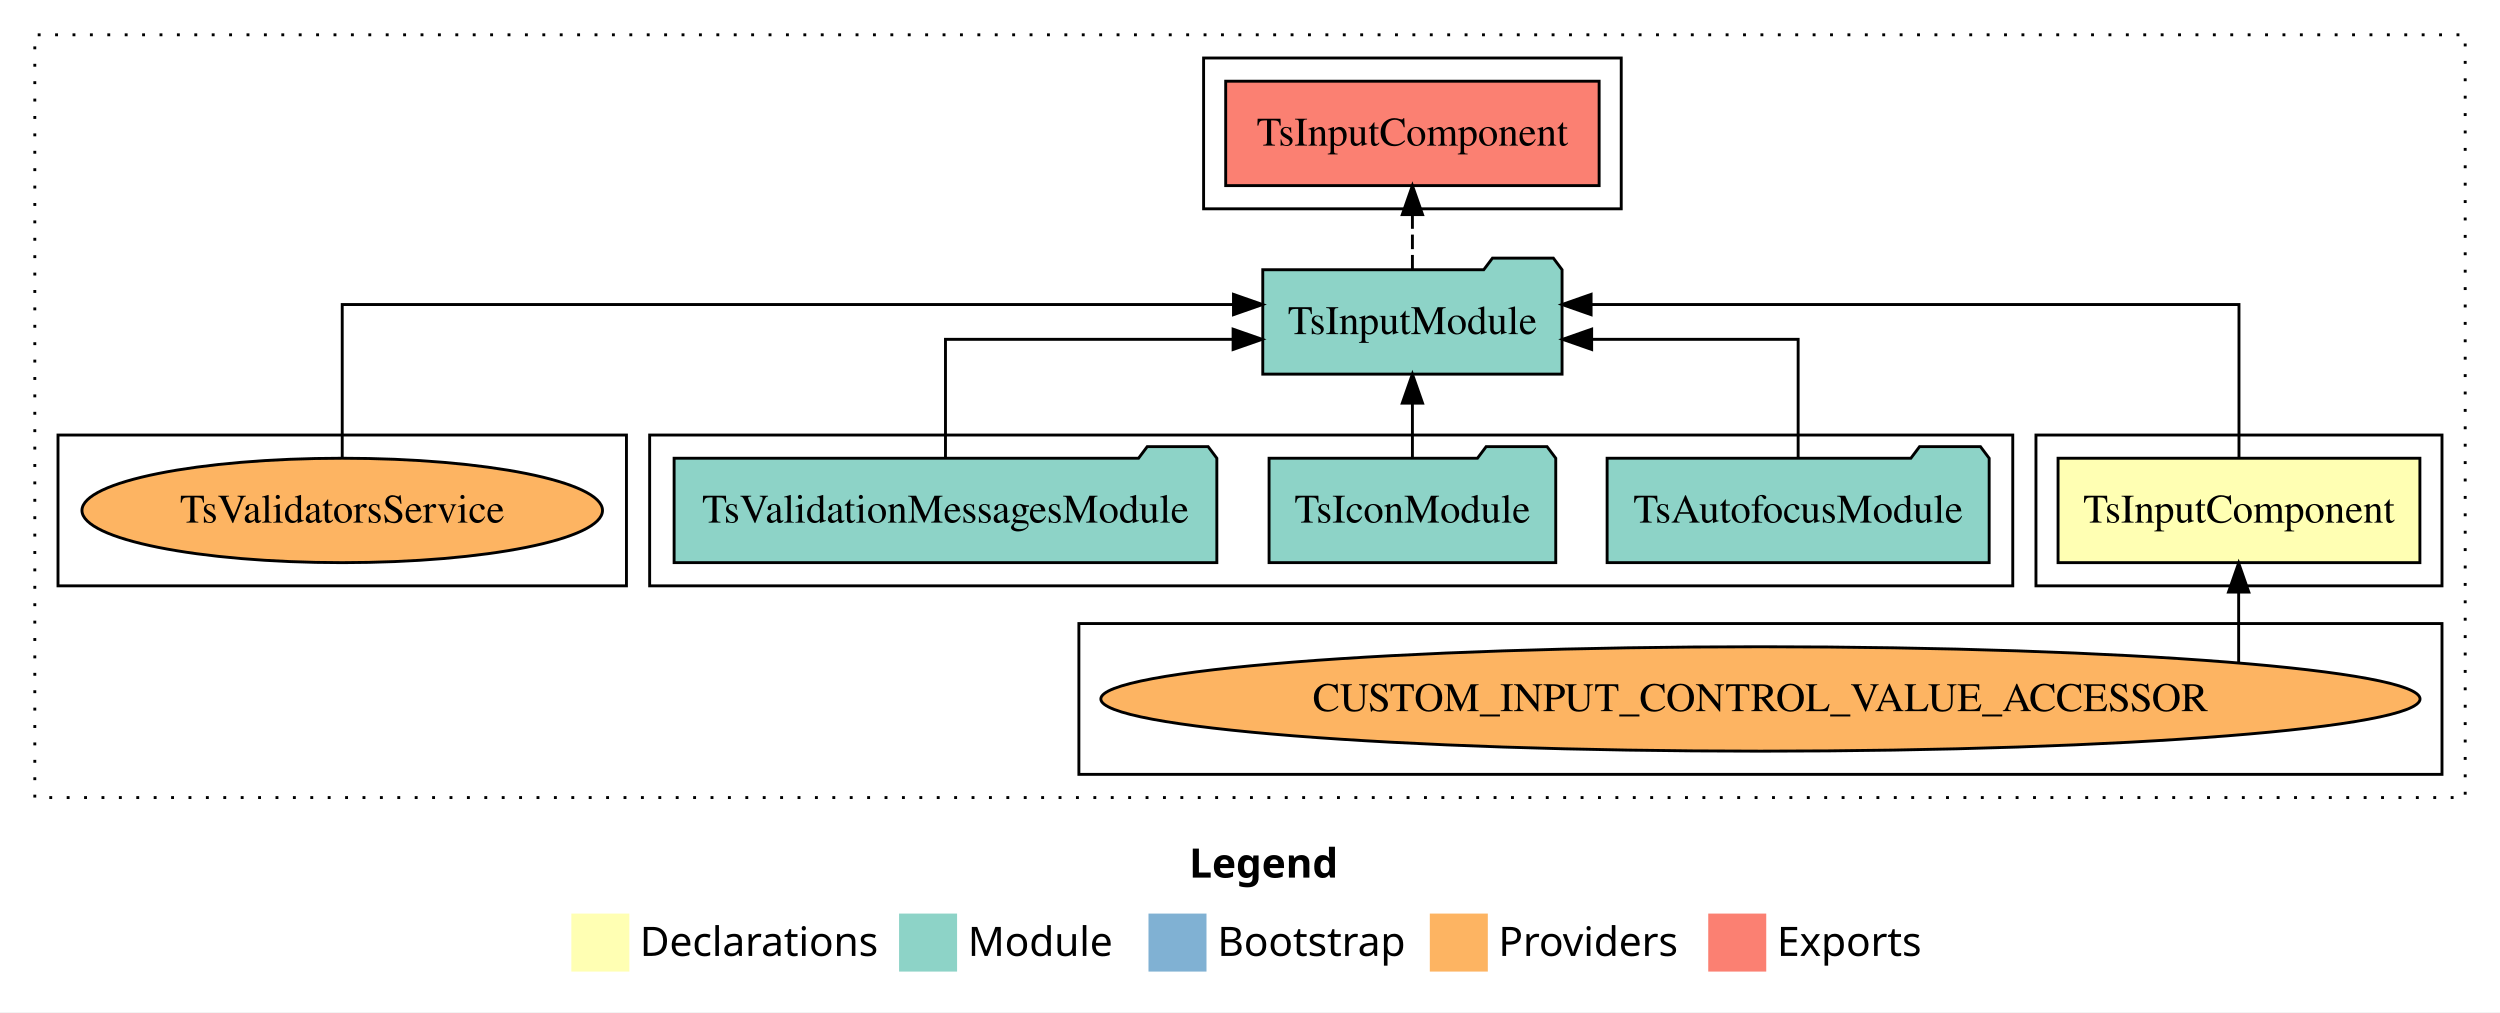
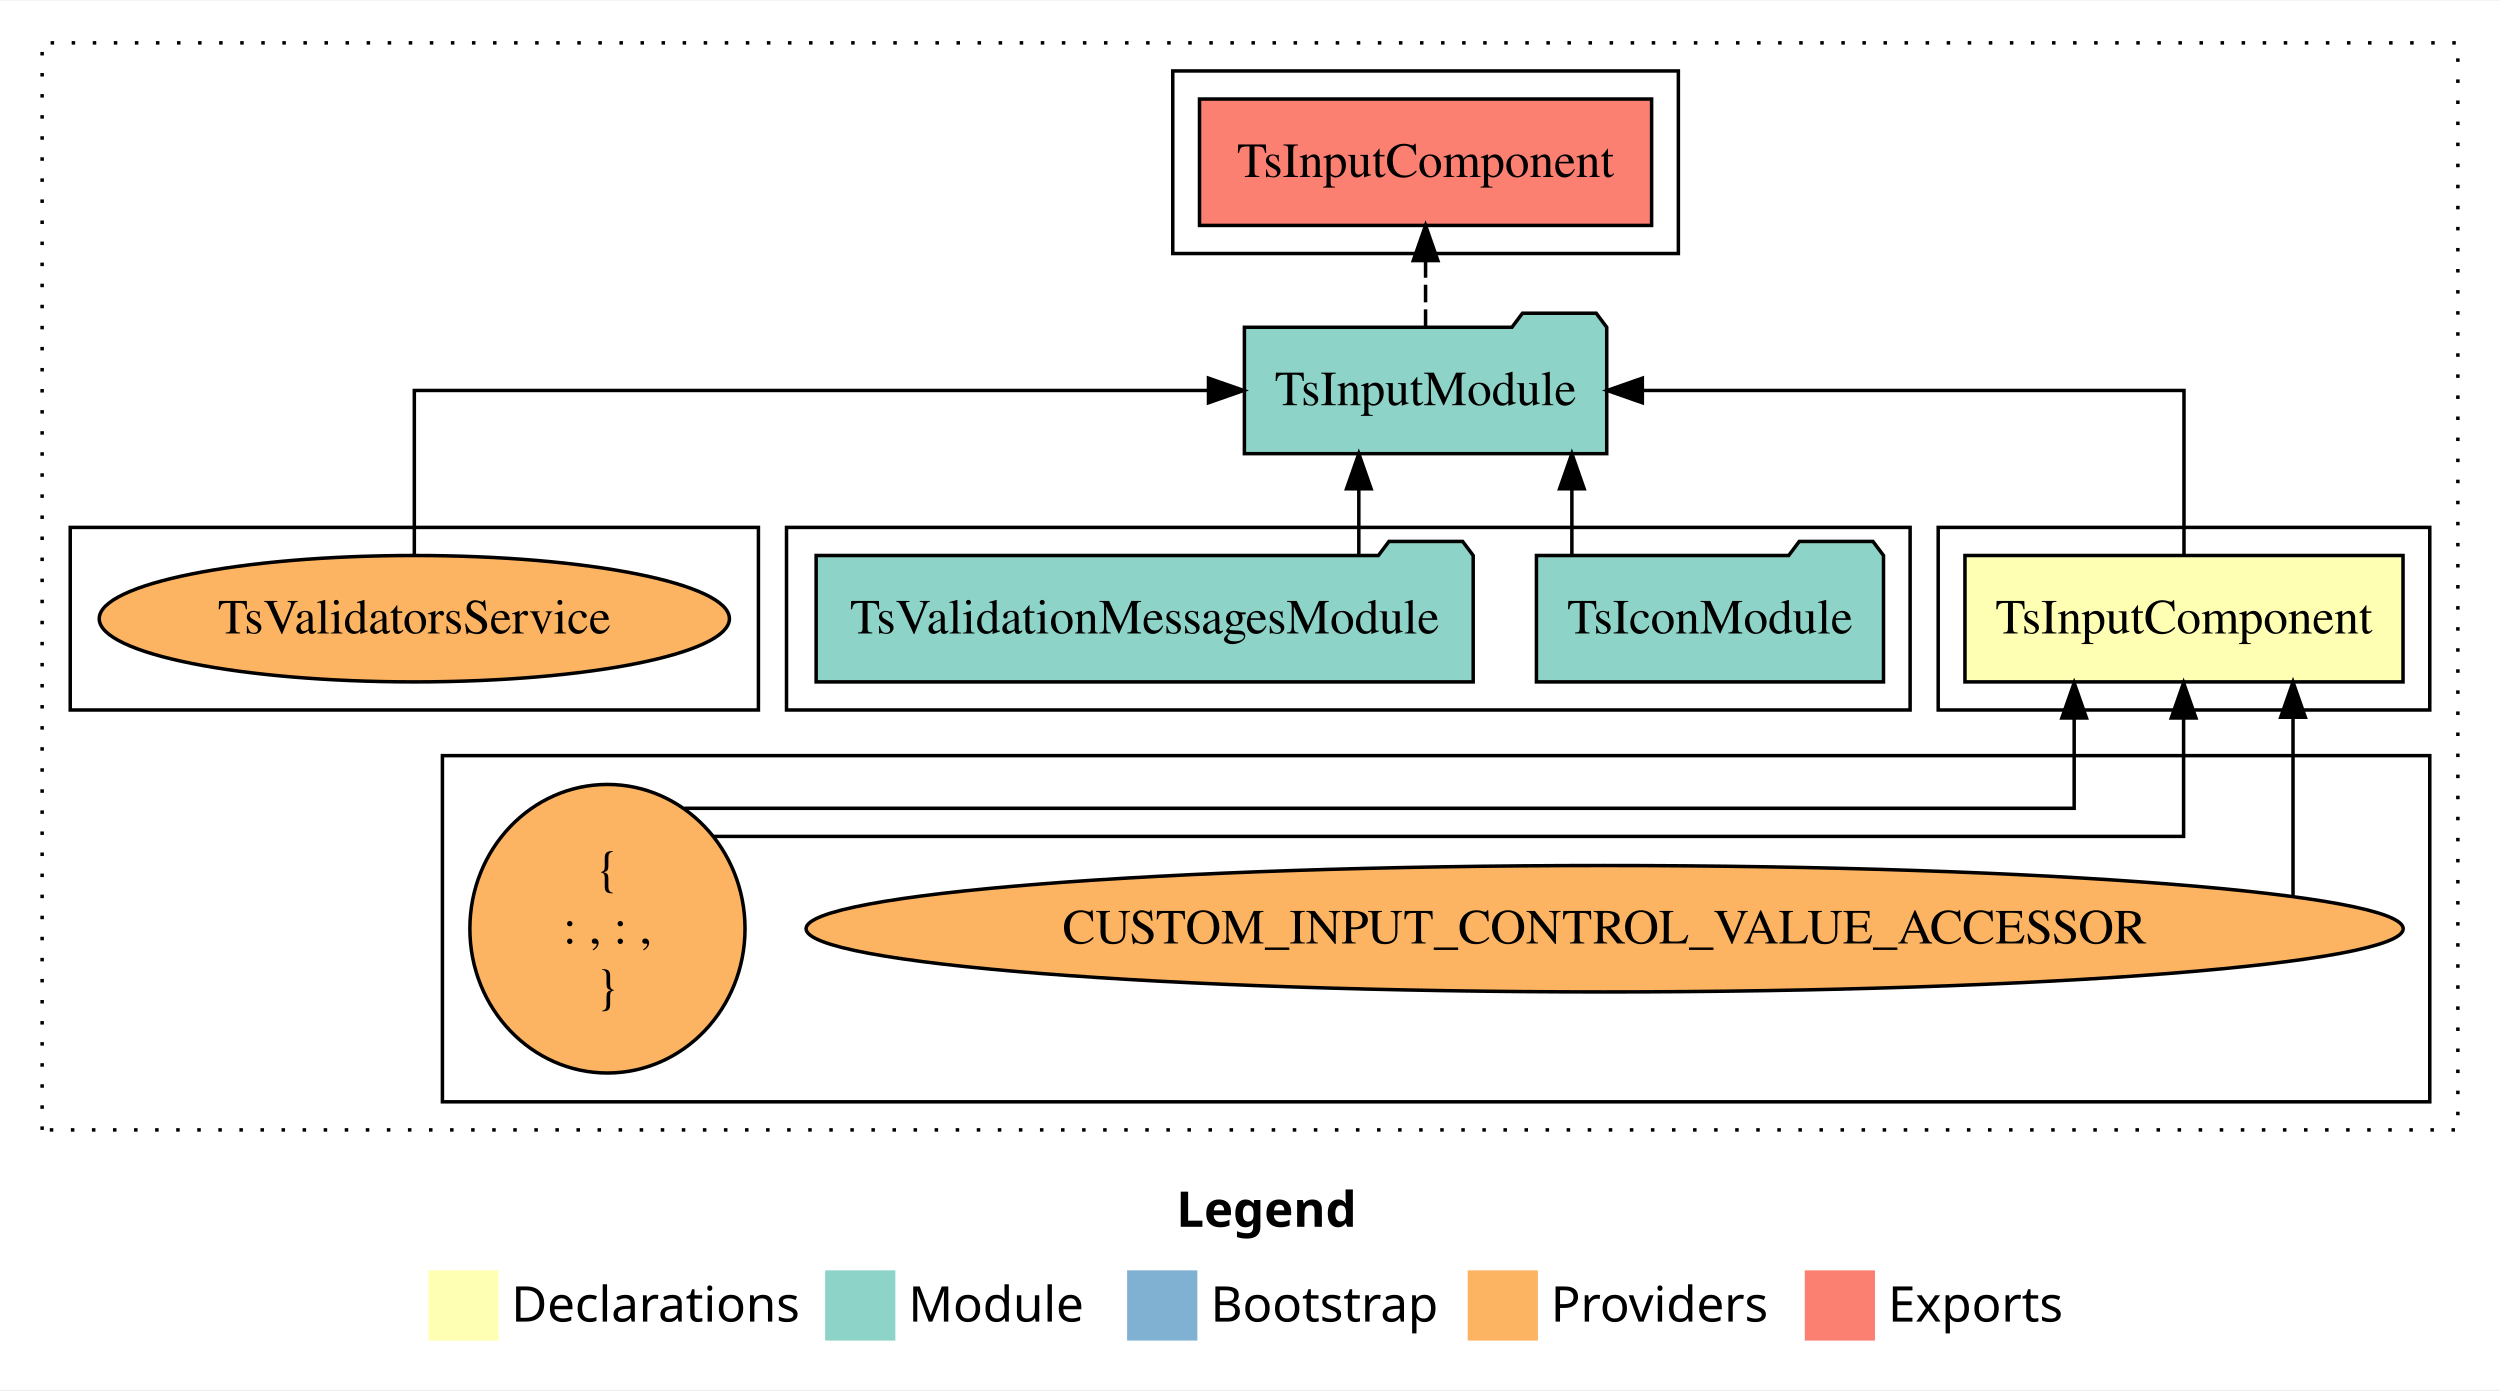
- <svg xmlns="http://www.w3.org/2000/svg" width="862pt" height="349pt" viewBox="0.00 0.00 862.00 349.00">
-   <g id="graph0" class="graph" transform="scale(1 1) rotate(0) translate(4 345)">
-     <polygon fill="#ffffff" stroke="transparent" points="-4,4 -4,-345 858,-345 858,4 -4,4" />
-     <text text-anchor="start" x="406.009" y="-42.4" font-family="sans-serif" font-weight="bold" font-size="14.00" fill="#000000">Legend</text>
-     <polygon fill="#ffffb3" stroke="transparent" points="193,-10 193,-30 213,-30 213,-10 193,-10" />
-     <text text-anchor="start" x="216.629" y="-15.4" font-family="sans-serif" font-size="14.00" fill="#000000">  Declarations</text>
-     <polygon fill="#8dd3c7" stroke="transparent" points="306,-10 306,-30 326,-30 326,-10 306,-10" />
-     <text text-anchor="start" x="329.725" y="-15.4" font-family="sans-serif" font-size="14.00" fill="#000000">  Module</text>
-     <polygon fill="#80b1d3" stroke="transparent" points="392,-10 392,-30 412,-30 412,-10 392,-10" />
-     <text text-anchor="start" x="415.781" y="-15.4" font-family="sans-serif" font-size="14.00" fill="#000000">  Bootstrap</text>
-     <polygon fill="#fdb462" stroke="transparent" points="489,-10 489,-30 509,-30 509,-10 489,-10" />
-     <text text-anchor="start" x="512.673" y="-15.4" font-family="sans-serif" font-size="14.00" fill="#000000">  Providers</text>
-     <polygon fill="#fb8072" stroke="transparent" points="585,-10 585,-30 605,-30 605,-10 585,-10" />
-     <text text-anchor="start" x="608.726" y="-15.4" font-family="sans-serif" font-size="14.00" fill="#000000">  Exports</text>
+ <svg xmlns="http://www.w3.org/2000/svg" width="712pt" height="396pt" viewBox="0.00 0.00 712.00 395.59">
+   <g id="graph0" class="graph" transform="scale(1 1) rotate(0) translate(4 391.5901)">
+     <polygon fill="#ffffff" stroke="transparent" points="-4,4 -4,-391.59 708,-391.59 708,4 -4,4" />
+     <text text-anchor="start" x="331.009" y="-42.4" font-family="sans-serif" font-weight="bold" font-size="14.00" fill="#000000">Legend</text>
+     <polygon fill="#ffffb3" stroke="transparent" points="118,-10 118,-30 138,-30 138,-10 118,-10" />
+     <text text-anchor="start" x="141.629" y="-15.4" font-family="sans-serif" font-size="14.00" fill="#000000">  Declarations</text>
+     <polygon fill="#8dd3c7" stroke="transparent" points="231,-10 231,-30 251,-30 251,-10 231,-10" />
+     <text text-anchor="start" x="254.725" y="-15.4" font-family="sans-serif" font-size="14.00" fill="#000000">  Module</text>
+     <polygon fill="#80b1d3" stroke="transparent" points="317,-10 317,-30 337,-30 337,-10 317,-10" />
+     <text text-anchor="start" x="340.781" y="-15.4" font-family="sans-serif" font-size="14.00" fill="#000000">  Bootstrap</text>
+     <polygon fill="#fdb462" stroke="transparent" points="414,-10 414,-30 434,-30 434,-10 414,-10" />
+     <text text-anchor="start" x="437.673" y="-15.4" font-family="sans-serif" font-size="14.00" fill="#000000">  Providers</text>
+     <polygon fill="#fb8072" stroke="transparent" points="510,-10 510,-30 530,-30 530,-10 510,-10" />
+     <text text-anchor="start" x="533.726" y="-15.4" font-family="sans-serif" font-size="14.00" fill="#000000">  Exports</text>
    <g id="clust1" class="cluster">
-       <polygon fill="none" stroke="#000000" stroke-dasharray="1,5" points="8,-70 8,-333 846,-333 846,-70 8,-70" />
+       <polygon fill="none" stroke="#000000" stroke-dasharray="1,5" points="8,-70 8,-379.59 696,-379.59 696,-70 8,-70" />
    </g>
    <g id="clust2" class="cluster">
-       <polygon fill="none" stroke="#000000" points="698,-143 698,-195 838,-195 838,-143 698,-143" />
+       <polygon fill="none" stroke="#000000" points="548,-189.59 548,-241.59 688,-241.59 688,-189.59 548,-189.59" />
    </g>
    <g id="clust3" class="cluster">
-       <polygon fill="none" stroke="#000000" points="368,-78 368,-130 838,-130 838,-78 368,-78" />
+       <polygon fill="none" stroke="#000000" points="122,-78 122,-176.59 688,-176.59 688,-78 122,-78" />
    </g>
    <g id="clust4" class="cluster">
-       <polygon fill="none" stroke="#000000" points="220,-143 220,-195 690,-195 690,-143 220,-143" />
+       <polygon fill="none" stroke="#000000" points="220,-189.59 220,-241.59 540,-241.59 540,-189.59 220,-189.59" />
    </g>
    <g id="clust5" class="cluster">
-       <polygon fill="none" stroke="#000000" points="411,-273 411,-325 555,-325 555,-273 411,-273" />
+       <polygon fill="none" stroke="#000000" points="330,-319.59 330,-371.59 474,-371.59 474,-319.59 330,-319.59" />
    </g>
    <g id="clust7" class="cluster">
-       <polygon fill="none" stroke="#000000" points="16,-143 16,-195 212,-195 212,-143 16,-143" />
+       <polygon fill="none" stroke="#000000" points="16,-189.59 16,-241.59 212,-241.59 212,-189.59 16,-189.59" />
    </g>
    <g id="node1" class="node">
-       <polygon fill="#ffffb3" stroke="#000000" points="830.381,-187 705.619,-187 705.619,-151 830.381,-151 830.381,-187" />
-       <text text-anchor="middle" x="768" y="-164.8" font-family="Times,serif" font-size="14.00" fill="#000000">TsInputComponent</text>
+       <polygon fill="#ffffb3" stroke="#000000" points="680.381,-233.59 555.619,-233.59 555.619,-197.59 680.381,-197.59 680.381,-233.59" />
+       <text text-anchor="middle" x="618" y="-211.39" font-family="Times,serif" font-size="14.00" fill="#000000">TsInputComponent</text>
    </g>
    <g id="node2" class="node">
-       <polygon fill="#8dd3c7" stroke="#000000" points="534.598,-252 531.598,-256 510.598,-256 507.598,-252 431.402,-252 431.402,-216 534.598,-216 534.598,-252" />
-       <text text-anchor="middle" x="483" y="-229.8" font-family="Times,serif" font-size="14.00" fill="#000000">TsInputModule</text>
+       <polygon fill="#8dd3c7" stroke="#000000" points="453.598,-298.59 450.598,-302.59 429.598,-302.59 426.598,-298.59 350.402,-298.59 350.402,-262.59 453.598,-262.59 453.598,-298.59" />
+       <text text-anchor="middle" x="402" y="-276.39" font-family="Times,serif" font-size="14.00" fill="#000000">TsInputModule</text>
    </g>
    <g id="edge1" class="edge">
-       <path fill="none" stroke="#000000" d="M768,-187.284C768,-208.321 768,-240 768,-240 768,-240 544.611,-240 544.611,-240" />
-       <polygon fill="#000000" stroke="#000000" points="544.611,-236.5 534.611,-240 544.611,-243.5 544.611,-236.5" />
+       <path fill="none" stroke="#000000" d="M618,-233.696C618,-252.929 618,-280.59 618,-280.59 618,-280.59 463.737,-280.59 463.737,-280.59" />
+       <polygon fill="#000000" stroke="#000000" points="463.737,-277.09 453.737,-280.59 463.737,-284.09 463.737,-277.09" />
    </g>
    <g id="node7" class="node">
-       <polygon fill="#fb8072" stroke="#000000" points="547.381,-317 418.619,-317 418.619,-281 547.381,-281 547.381,-317" />
-       <text text-anchor="middle" x="483" y="-294.8" font-family="Times,serif" font-size="14.00" fill="#000000">TsInputComponent </text>
+       <polygon fill="#fb8072" stroke="#000000" points="466.381,-363.59 337.619,-363.59 337.619,-327.59 466.381,-327.59 466.381,-363.59" />
+       <text text-anchor="middle" x="402" y="-341.39" font-family="Times,serif" font-size="14.00" fill="#000000">TsInputComponent </text>
+     </g>
+     <g id="edge7" class="edge">
+       <path fill="none" stroke="#000000" stroke-dasharray="5,2" d="M402,-298.696C402,-298.696 402,-317.581 402,-317.581" />
+       <polygon fill="#000000" stroke="#000000" points="398.5,-317.581 402,-327.581 405.5,-317.581 398.5,-317.581" />
+     </g>
+     <g id="node3" class="node">
+       <ellipse fill="#fdb462" stroke="#000000" cx="453" cy="-127.295" rx="227.432" ry="18" />
+       <text text-anchor="middle" x="453" y="-123.095" font-family="Times,serif" font-size="14.00" fill="#000000">CUSTOM_INPUT_CONTROL_VALUE_ACCESSOR</text>
+     </g>
+     <g id="edge2" class="edge">
+       <path fill="none" stroke="#000000" d="M649.052,-136.412C649.052,-136.412 649.052,-187.521 649.052,-187.521" />
+       <polygon fill="#000000" stroke="#000000" points="645.552,-187.521 649.052,-197.521 652.552,-187.521 645.552,-187.521" />
+     </g>
+     <g id="node4" class="node">
+       <ellipse fill="#fdb462" stroke="#000000" cx="169" cy="-127.295" rx="39.18" ry="41.091" />
+       <text text-anchor="middle" x="169" y="-139.895" font-family="Times,serif" font-size="14.00" fill="#000000">{</text>
+       <text text-anchor="middle" x="169" y="-123.095" font-family="Times,serif" font-size="14.00" fill="#000000">    : , : ,</text>
+       <text text-anchor="middle" x="169" y="-106.295" font-family="Times,serif" font-size="14.00" fill="#000000">}</text>
+     </g>
+     <g id="edge3" class="edge">
+       <path fill="none" stroke="#000000" d="M199.15,-153.59C299.796,-153.59 617.888,-153.59 617.888,-153.59 617.888,-153.59 617.888,-187.323 617.888,-187.323" />
+       <polygon fill="#000000" stroke="#000000" points="614.388,-187.323 617.888,-197.323 621.388,-187.323 614.388,-187.323" />
+     </g>
+     <g id="edge4" class="edge">
+       <path fill="none" stroke="#000000" d="M190.87,-161.59C276.82,-161.59 586.724,-161.59 586.724,-161.59 586.724,-161.59 586.724,-187.308 586.724,-187.308" />
+       <polygon fill="#000000" stroke="#000000" points="583.224,-187.308 586.724,-197.308 590.224,-187.308 583.224,-187.308" />
+     </g>
+     <g id="node5" class="node">
+       <polygon fill="#8dd3c7" stroke="#000000" points="532.423,-233.59 529.423,-237.59 508.423,-237.59 505.423,-233.59 433.577,-233.59 433.577,-197.59 532.423,-197.59 532.423,-233.59" />
+       <text text-anchor="middle" x="483" y="-211.39" font-family="Times,serif" font-size="14.00" fill="#000000">TsIconModule</text>
+     </g>
+     <g id="edge5" class="edge">
+       <path fill="none" stroke="#000000" d="M443.669,-233.696C443.669,-233.696 443.669,-252.581 443.669,-252.581" />
+       <polygon fill="#000000" stroke="#000000" points="440.169,-252.581 443.669,-262.581 447.169,-252.581 440.169,-252.581" />
+     </g>
+     <g id="node6" class="node">
+       <polygon fill="#8dd3c7" stroke="#000000" points="415.567,-233.59 412.567,-237.59 391.567,-237.59 388.567,-233.59 228.433,-233.59 228.433,-197.59 415.567,-197.59 415.567,-233.59" />
+       <text text-anchor="middle" x="322" y="-211.39" font-family="Times,serif" font-size="14.00" fill="#000000">TsValidationMessagesModule</text>
    </g>
    <g id="edge6" class="edge">
-       <path fill="none" stroke="#000000" stroke-dasharray="5,2" d="M483,-252.106C483,-252.106 483,-270.991 483,-270.991" />
-       <polygon fill="#000000" stroke="#000000" points="479.5,-270.991 483,-280.991 486.5,-270.991 479.5,-270.991" />
-     </g>
-     <g id="node3" class="node">
-       <ellipse fill="#fdb462" stroke="#000000" cx="603" cy="-104" rx="227.432" ry="18" />
-       <text text-anchor="middle" x="603" y="-99.8" font-family="Times,serif" font-size="14.00" fill="#000000">CUSTOM_INPUT_CONTROL_VALUE_ACCESSOR</text>
-     </g>
-     <g id="edge2" class="edge">
-       <path fill="none" stroke="#000000" d="M767.888,-116.533C767.888,-116.533 767.888,-140.851 767.888,-140.851" />
-       <polygon fill="#000000" stroke="#000000" points="764.388,-140.851 767.888,-150.851 771.388,-140.851 764.388,-140.851" />
-     </g>
-     <g id="node4" class="node">
-       <polygon fill="#8dd3c7" stroke="#000000" points="681.864,-187 678.864,-191 657.864,-191 654.864,-187 550.136,-187 550.136,-151 681.864,-151 681.864,-187" />
-       <text text-anchor="middle" x="616" y="-164.8" font-family="Times,serif" font-size="14.00" fill="#000000">TsAutofocusModule</text>
-     </g>
-     <g id="edge3" class="edge">
-       <path fill="none" stroke="#000000" d="M616,-187.023C616,-204.373 616,-228 616,-228 616,-228 544.802,-228 544.802,-228" />
-       <polygon fill="#000000" stroke="#000000" points="544.802,-224.5 534.802,-228 544.802,-231.5 544.802,-224.5" />
-     </g>
-     <g id="node5" class="node">
-       <polygon fill="#8dd3c7" stroke="#000000" points="532.423,-187 529.423,-191 508.423,-191 505.423,-187 433.577,-187 433.577,-151 532.423,-151 532.423,-187" />
-       <text text-anchor="middle" x="483" y="-164.8" font-family="Times,serif" font-size="14.00" fill="#000000">TsIconModule</text>
-     </g>
-     <g id="edge4" class="edge">
-       <path fill="none" stroke="#000000" d="M483,-187.106C483,-187.106 483,-205.991 483,-205.991" />
-       <polygon fill="#000000" stroke="#000000" points="479.5,-205.991 483,-215.991 486.5,-205.991 479.5,-205.991" />
-     </g>
-     <g id="node6" class="node">
-       <polygon fill="#8dd3c7" stroke="#000000" points="415.567,-187 412.567,-191 391.567,-191 388.567,-187 228.433,-187 228.433,-151 415.567,-151 415.567,-187" />
-       <text text-anchor="middle" x="322" y="-164.8" font-family="Times,serif" font-size="14.00" fill="#000000">TsValidationMessagesModule</text>
-     </g>
-     <g id="edge5" class="edge">
-       <path fill="none" stroke="#000000" d="M322,-187.023C322,-204.373 322,-228 322,-228 322,-228 421.172,-228 421.172,-228" />
-       <polygon fill="#000000" stroke="#000000" points="421.172,-231.5 431.172,-228 421.172,-224.5 421.172,-231.5" />
+       <path fill="none" stroke="#000000" d="M382.992,-233.696C382.992,-233.696 382.992,-252.581 382.992,-252.581" />
+       <polygon fill="#000000" stroke="#000000" points="379.492,-252.581 382.992,-262.581 386.492,-252.581 379.492,-252.581" />
    </g>
    <g id="node8" class="node">
-       <ellipse fill="#fdb462" stroke="#000000" cx="114" cy="-169" rx="89.74" ry="18" />
-       <text text-anchor="middle" x="114" y="-164.8" font-family="Times,serif" font-size="14.00" fill="#000000">TsValidatorsService</text>
+       <ellipse fill="#fdb462" stroke="#000000" cx="114" cy="-215.59" rx="89.74" ry="18" />
+       <text text-anchor="middle" x="114" y="-211.39" font-family="Times,serif" font-size="14.00" fill="#000000">TsValidatorsService</text>
    </g>
-     <g id="edge7" class="edge">
-       <path fill="none" stroke="#000000" d="M114,-187.284C114,-208.321 114,-240 114,-240 114,-240 421.304,-240 421.304,-240" />
-       <polygon fill="#000000" stroke="#000000" points="421.304,-243.5 431.304,-240 421.304,-236.5 421.304,-243.5" />
+     <g id="edge8" class="edge">
+       <path fill="none" stroke="#000000" d="M114,-233.696C114,-252.929 114,-280.59 114,-280.59 114,-280.59 340.179,-280.59 340.179,-280.59" />
+       <polygon fill="#000000" stroke="#000000" points="340.179,-284.09 350.179,-280.59 340.179,-277.09 340.179,-284.09" />
    </g>
  </g>
</svg>
